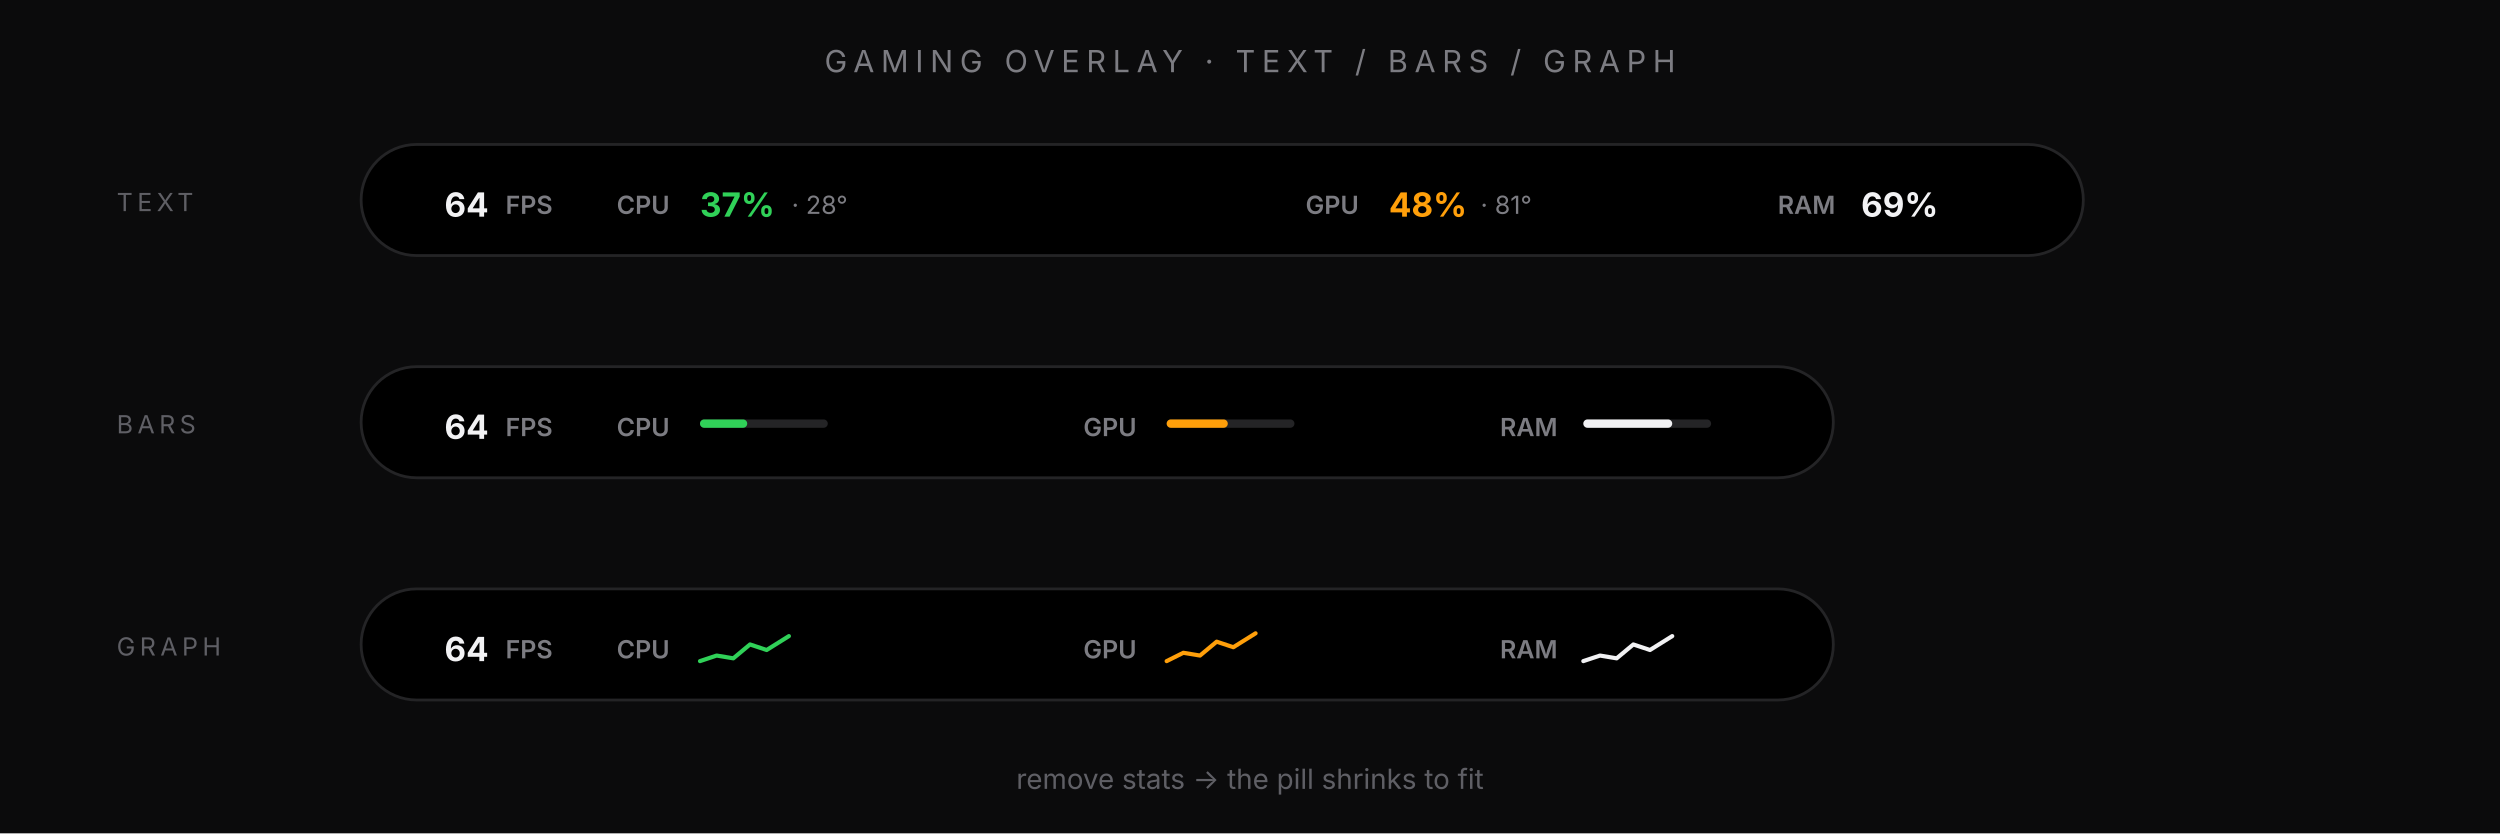
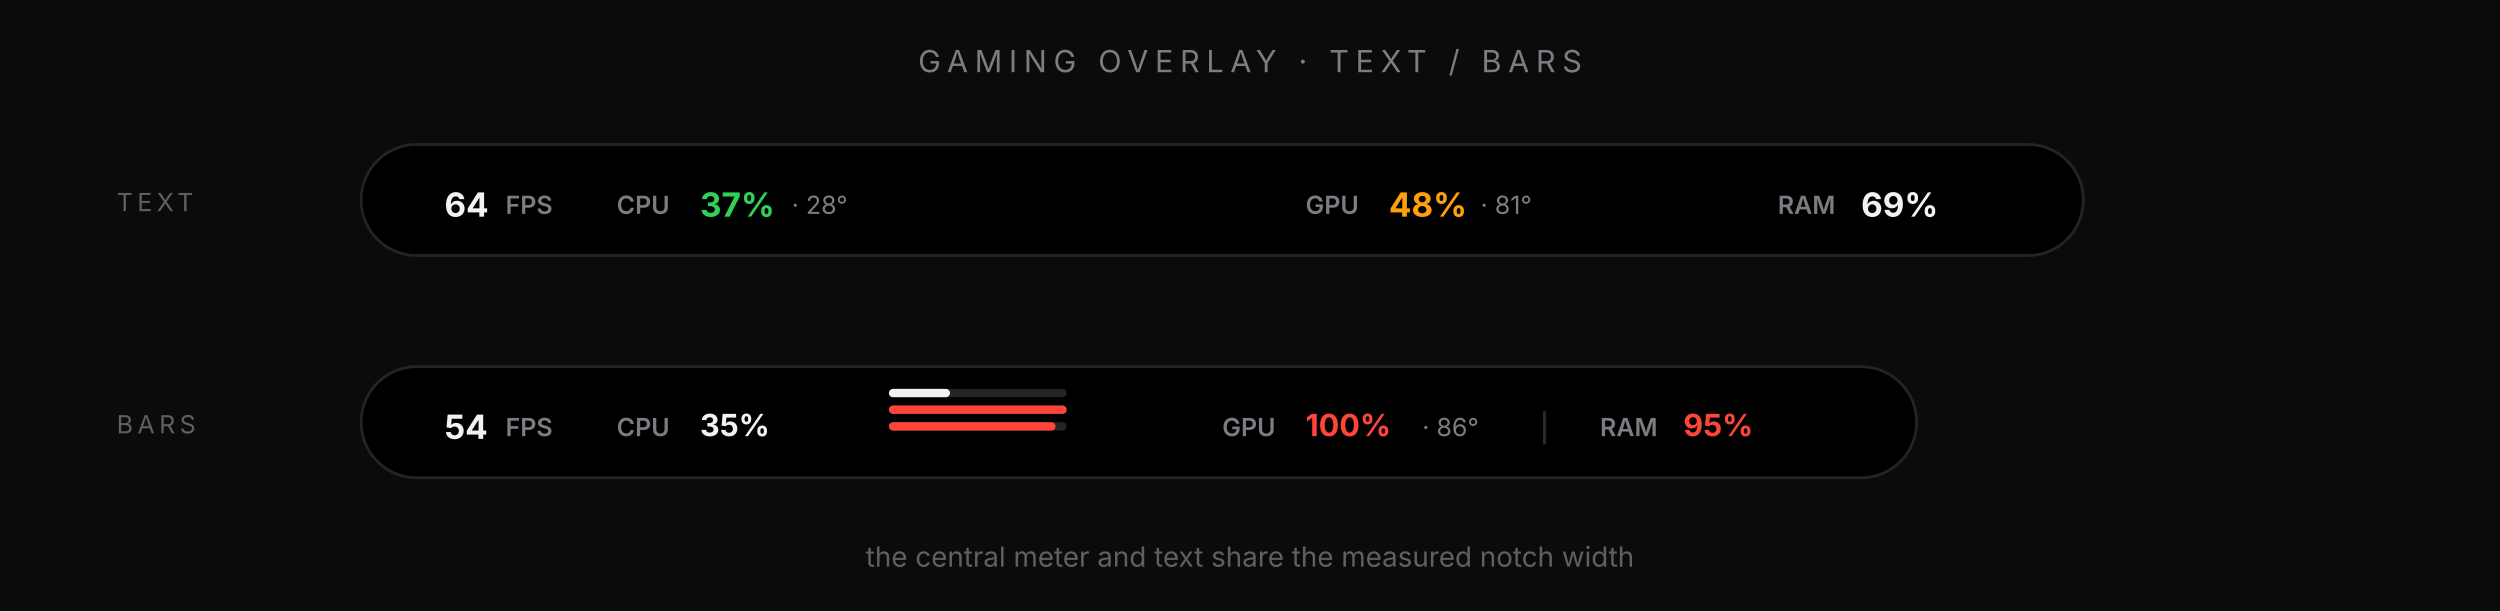
- <svg xmlns="http://www.w3.org/2000/svg" width="900" height="300" viewBox="0 0 900 300">
-   <rect width="900" height="300" fill="#0b0b0c" />
-   <text x="450" y="26" text-anchor="middle" fill="#7c7c82" font-family="Inter, Segoe UI, system-ui, sans-serif" font-size="11" letter-spacing="2.4">GAMING OVERLAY · TEXT / BARS / GRAPH</text>
+ <svg xmlns="http://www.w3.org/2000/svg" width="900" height="220" viewBox="0 0 900 220">
+   <rect width="900" height="220" fill="#0b0b0c" />
+   <text x="450" y="26" text-anchor="middle" fill="#7c7c82" font-family="Inter, Segoe UI, system-ui, sans-serif" font-size="11" letter-spacing="2.4">GAMING OVERLAY · TEXT / BARS</text>
  <text x="42" y="76" fill="#5f5f65" font-family="Inter, Segoe UI, system-ui, sans-serif" font-size="9" letter-spacing="1.6">TEXT</text>
  <rect x="130" y="52" width="620" height="40" rx="20" fill="#000" stroke="#242426" />
  <text x="160" y="78" fill="#f2f2f4" font-family="Inter, Segoe UI, system-ui, sans-serif" font-size="12" font-weight="700">64</text>
  <text x="182" y="77" fill="#7c7c82" font-family="Inter, Segoe UI, system-ui, sans-serif" font-size="9" font-weight="600">FPS</text>
  <text x="222" y="77" fill="#7c7c82" font-family="Inter, Segoe UI, system-ui, sans-serif" font-size="9" font-weight="600">CPU</text>
  <text x="252" y="78" fill="#30d158" font-family="Inter, Segoe UI, system-ui, sans-serif" font-size="12" font-weight="700">37%</text>
  <text x="285" y="77" fill="#7c7c82" font-family="Inter, Segoe UI, system-ui, sans-serif" font-size="9">· 28°</text>
  <text x="470" y="77" fill="#7c7c82" font-family="Inter, Segoe UI, system-ui, sans-serif" font-size="9" font-weight="600">GPU</text>
  <text x="500" y="78" fill="#ff9f0a" font-family="Inter, Segoe UI, system-ui, sans-serif" font-size="12" font-weight="700">48%</text>
  <text x="533" y="77" fill="#7c7c82" font-family="Inter, Segoe UI, system-ui, sans-serif" font-size="9">· 81°</text>
  <text x="640" y="77" fill="#7c7c82" font-family="Inter, Segoe UI, system-ui, sans-serif" font-size="9" font-weight="600">RAM</text>
  <text x="670" y="78" fill="#f2f2f4" font-family="Inter, Segoe UI, system-ui, sans-serif" font-size="12" font-weight="700">69%</text>
  <text x="42" y="156" fill="#5f5f65" font-family="Inter, Segoe UI, system-ui, sans-serif" font-size="9" letter-spacing="1.6">BARS</text>
-   <rect x="130" y="132" width="530" height="40" rx="20" fill="#000" stroke="#242426" />
-   <text x="160" y="158" fill="#f2f2f4" font-family="Inter, Segoe UI, system-ui, sans-serif" font-size="12" font-weight="700">64</text>
+   <rect x="130" y="132" width="560" height="40" rx="20" fill="#000" stroke="#242426" />
+   <text x="160" y="158" fill="#f2f2f4" font-family="Inter, Segoe UI, system-ui, sans-serif" font-size="12" font-weight="700">54</text>
  <text x="182" y="157" fill="#7c7c82" font-family="Inter, Segoe UI, system-ui, sans-serif" font-size="9" font-weight="600">FPS</text>
  <text x="222" y="157" fill="#7c7c82" font-family="Inter, Segoe UI, system-ui, sans-serif" font-size="9" font-weight="600">CPU</text>
-   <rect x="252" y="151" width="46" height="3" rx="1.5" fill="#242426" />
-   <rect x="252" y="151" width="17" height="3" rx="1.5" fill="#30d158" />
-   <text x="390" y="157" fill="#7c7c82" font-family="Inter, Segoe UI, system-ui, sans-serif" font-size="9" font-weight="600">GPU</text>
-   <rect x="420" y="151" width="46" height="3" rx="1.5" fill="#242426" />
-   <rect x="420" y="151" width="22" height="3" rx="1.5" fill="#ff9f0a" />
-   <text x="540" y="157" fill="#7c7c82" font-family="Inter, Segoe UI, system-ui, sans-serif" font-size="9" font-weight="600">RAM</text>
-   <rect x="570" y="151" width="46" height="3" rx="1.5" fill="#242426" />
-   <rect x="570" y="151" width="32" height="3" rx="1.5" fill="#f2f2f4" />
-   <text x="42" y="236" fill="#5f5f65" font-family="Inter, Segoe UI, system-ui, sans-serif" font-size="9" letter-spacing="1.6">GRAPH</text>
-   <rect x="130" y="212" width="530" height="40" rx="20" fill="#000" stroke="#242426" />
-   <text x="160" y="238" fill="#f2f2f4" font-family="Inter, Segoe UI, system-ui, sans-serif" font-size="12" font-weight="700">64</text>
-   <text x="182" y="237" fill="#7c7c82" font-family="Inter, Segoe UI, system-ui, sans-serif" font-size="9" font-weight="600">FPS</text>
-   <text x="222" y="237" fill="#7c7c82" font-family="Inter, Segoe UI, system-ui, sans-serif" font-size="9" font-weight="600">CPU</text>
-   <polyline points="252,238 258,236 264,237 270,232 276,234 284,229" fill="none" stroke="#30d158" stroke-width="1.5" stroke-linecap="round" stroke-linejoin="round" />
-   <text x="390" y="237" fill="#7c7c82" font-family="Inter, Segoe UI, system-ui, sans-serif" font-size="9" font-weight="600">GPU</text>
-   <polyline points="420,238 426,235 432,236 438,231 444,233 452,228" fill="none" stroke="#ff9f0a" stroke-width="1.5" stroke-linecap="round" stroke-linejoin="round" />
-   <text x="540" y="237" fill="#7c7c82" font-family="Inter, Segoe UI, system-ui, sans-serif" font-size="9" font-weight="600">RAM</text>
-   <polyline points="570,238 576,236 582,237 588,232 594,234 602,229" fill="none" stroke="#f2f2f4" stroke-width="1.5" stroke-linecap="round" stroke-linejoin="round" />
-   <text x="450" y="284" text-anchor="middle" fill="#5f5f65" font-family="Inter, Segoe UI, system-ui, sans-serif" font-size="10">remove stats → the pill shrinks to fit</text>
+   <text x="252" y="157" fill="#f2f2f4" font-family="Inter, Segoe UI, system-ui, sans-serif" font-size="11" font-weight="700">35%</text>
+   <rect x="320" y="140" width="64" height="3" rx="1.5" fill="#242426" />
+   <rect x="320" y="140" width="22" height="3" rx="1.5" fill="#f2f2f4" />
+   <rect x="320" y="146" width="64" height="3" rx="1.5" fill="#242426" />
+   <rect x="320" y="146" width="64" height="3" rx="1.5" fill="#ff453a" />
+   <rect x="320" y="152" width="64" height="3" rx="1.5" fill="#242426" />
+   <rect x="320" y="152" width="60" height="3" rx="1.5" fill="#ff453a" />
+   <text x="440" y="157" fill="#7c7c82" font-family="Inter, Segoe UI, system-ui, sans-serif" font-size="9" font-weight="600">GPU</text>
+   <text x="470" y="157" fill="#ff453a" font-family="Inter, Segoe UI, system-ui, sans-serif" font-size="11" font-weight="700">100%</text>
+   <text x="512" y="157" fill="#7c7c82" font-family="Inter, Segoe UI, system-ui, sans-serif" font-size="9">· 86°</text>
+   <path d="M556 148 L556 160" stroke="#2c2c2e" stroke-width="1" />
+   <text x="576" y="157" fill="#7c7c82" font-family="Inter, Segoe UI, system-ui, sans-serif" font-size="9" font-weight="600">RAM</text>
+   <text x="606" y="157" fill="#ff453a" font-family="Inter, Segoe UI, system-ui, sans-serif" font-size="11" font-weight="700">95%</text>
+   <text x="450" y="204" text-anchor="middle" fill="#5f5f65" font-family="Inter, Segoe UI, system-ui, sans-serif" font-size="10">the central meter and text share the measured notch width</text>
</svg>
